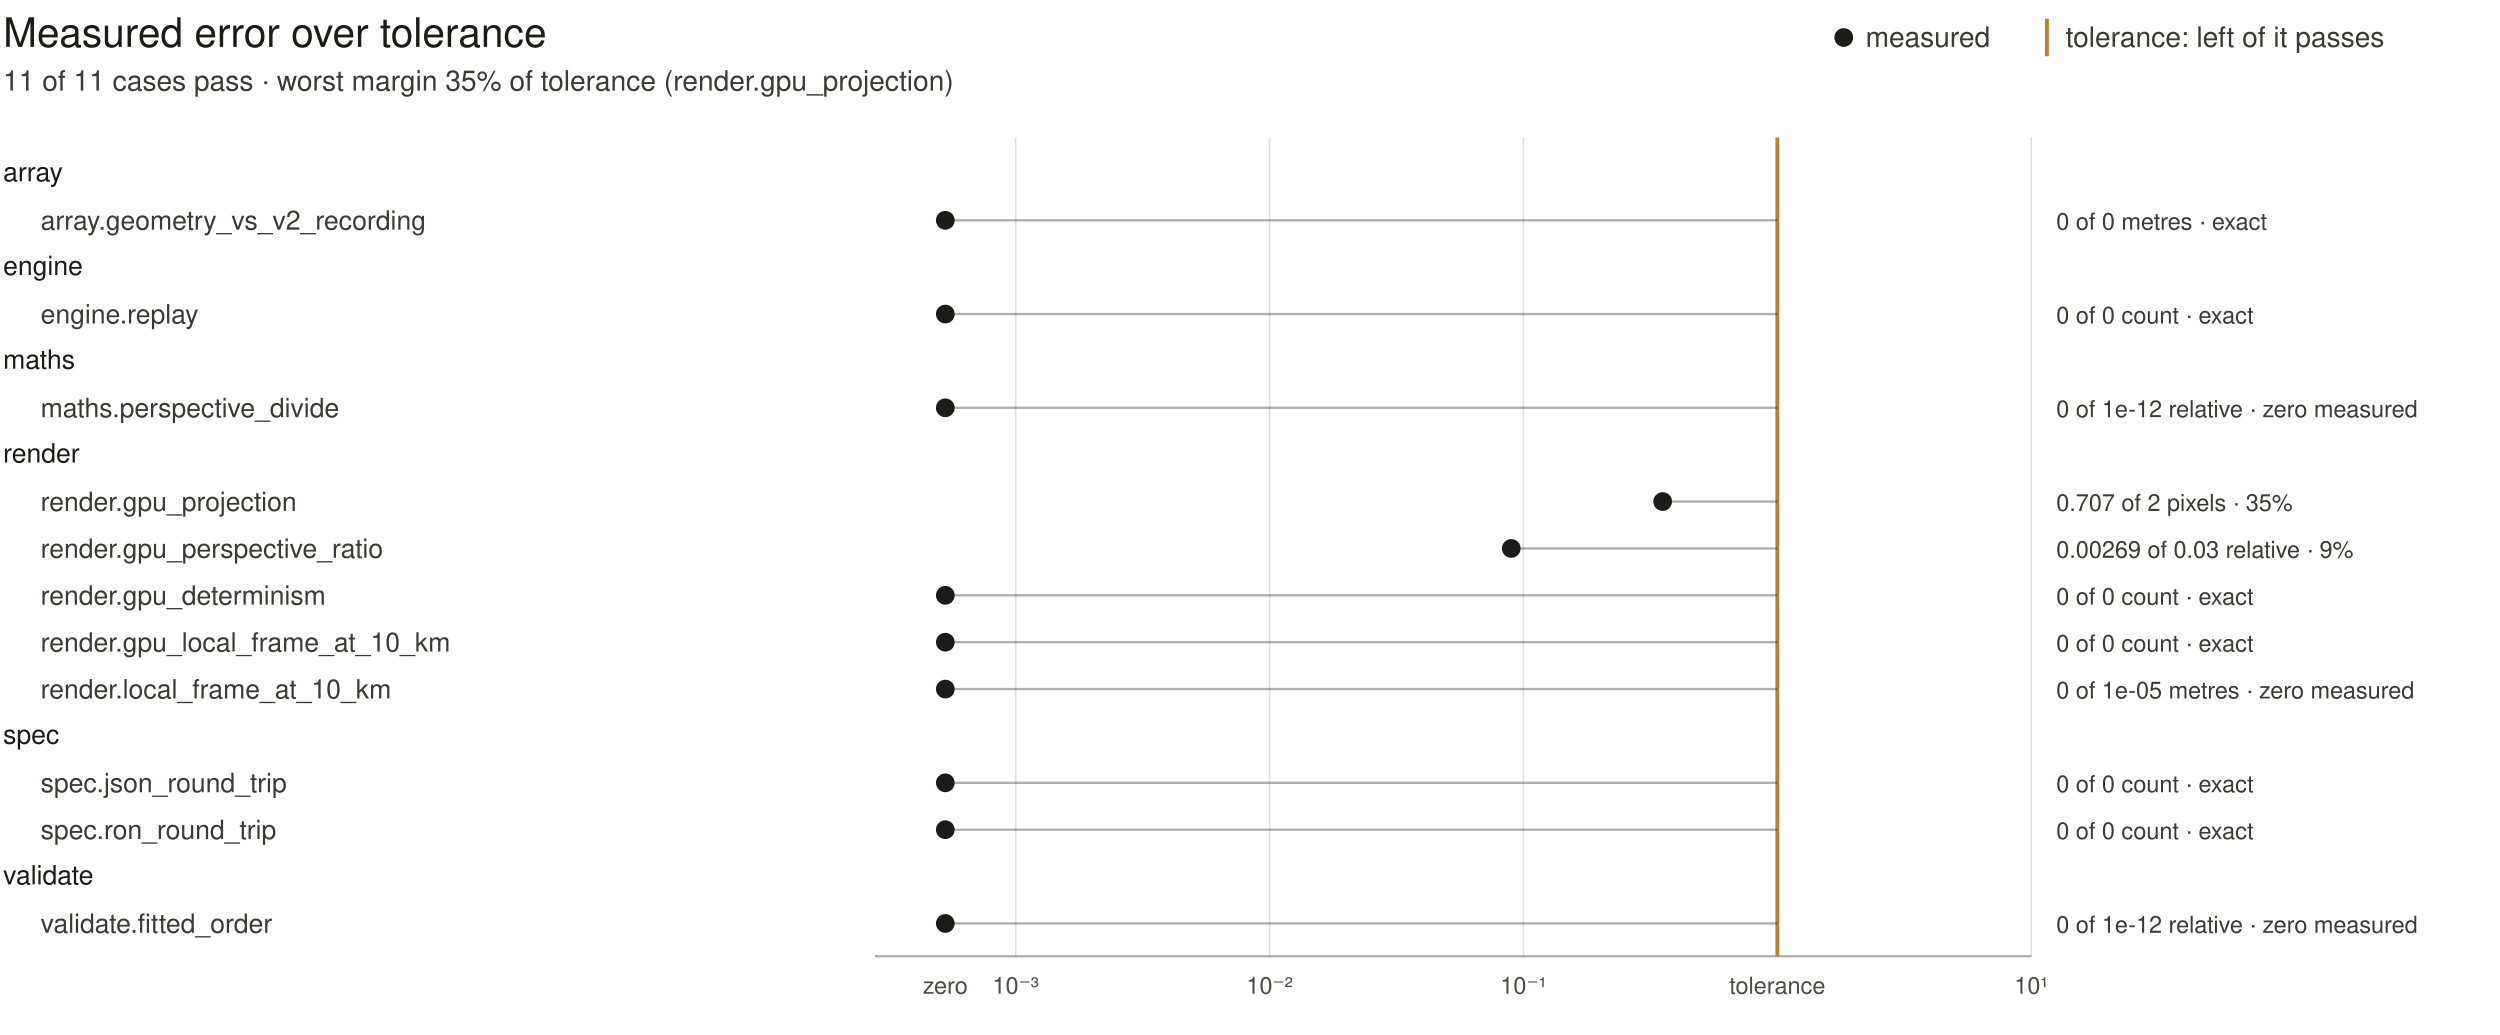
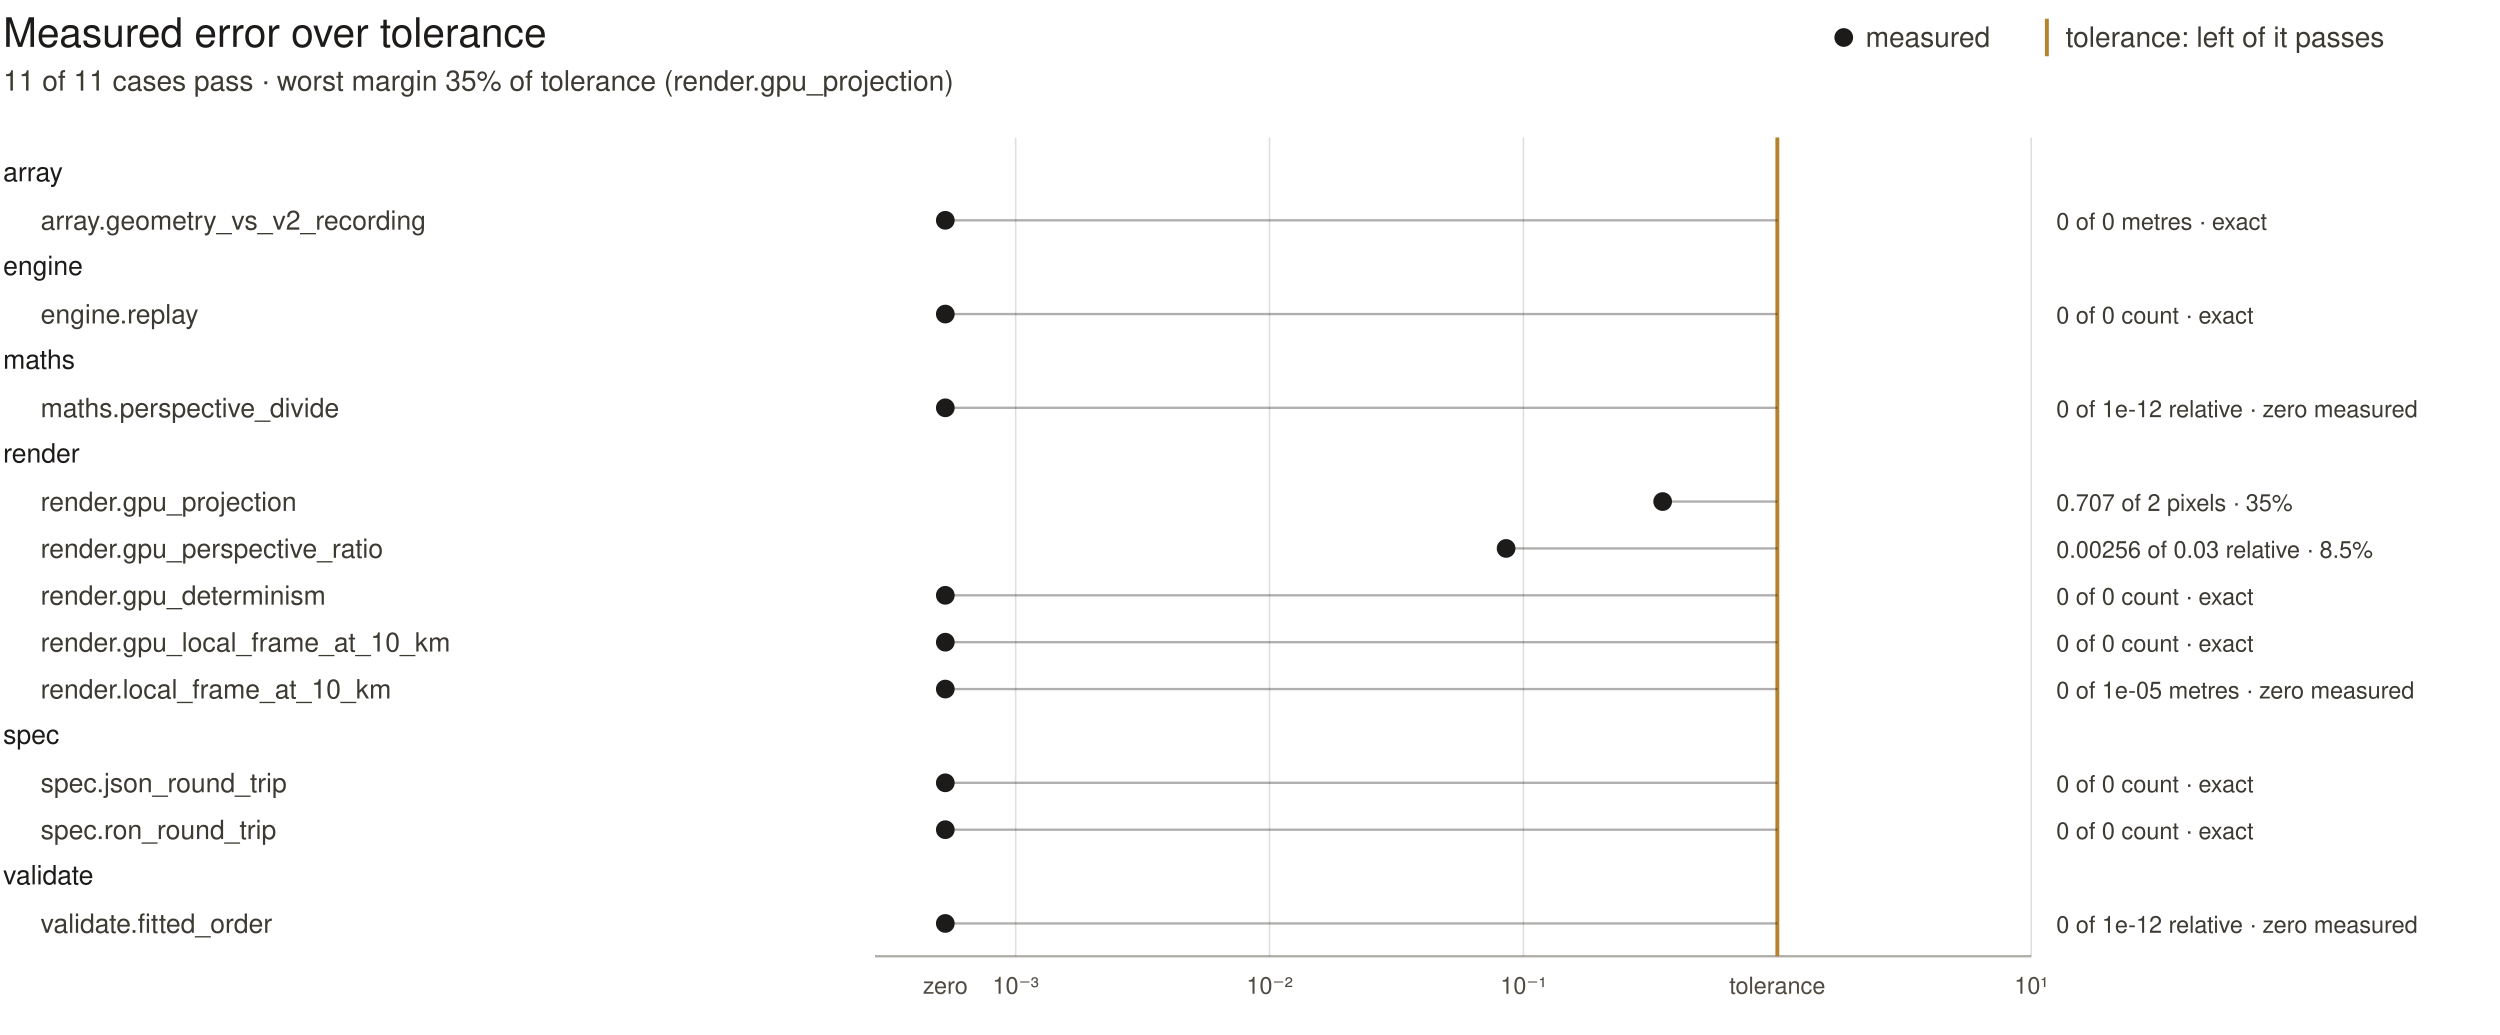
<svg xmlns="http://www.w3.org/2000/svg" viewBox="0 0 1600 662" width="1600" height="662" role="img" aria-label="Each validation case's measured error as a fraction of its tolerance, on a log scale">
  <style>.t{fill:#1d1b19;font-family:'Helvetica Neue',Helvetica,Arial,'Liberation Sans',Arimo,'Nimbus Sans','DejaVu Sans',sans-serif}.m{fill:#3d3a34}.w{fill:#4f4a42}.axis{stroke:#4f4a42;stroke-opacity:0.45;stroke-width:1.5;fill:none}.grid{stroke:#4f4a42;stroke-opacity:0.18;stroke-width:1}.dot{fill:#1d1b19}.ring{fill:none;stroke:#1d1b19;stroke-width:2}.line{stroke:#1d1b19;stroke-width:2;fill:none;stroke-linejoin:round}.thin{stroke:#1d1b19;stroke-opacity:0.35;stroke-width:1.5;fill:none}.tol{stroke:#b5822e;stroke-width:2.5;fill:none}.tolfill{fill:#b5822e}.dash{stroke:#b5822e;stroke-width:2;stroke-dasharray:6 5;fill:none}</style>
  <text class="t" x="2.0" y="30.0" font-size="26" font-weight="500" text-anchor="start">Measured error over tolerance</text>
  <text class="t m" x="2.0" y="58.0" font-size="18" font-weight="400" text-anchor="start">11 of 11 cases pass · worst margin 35% of tolerance (render.gpu_projection)</text>
  <circle class="dot" cx="1180" cy="24" r="6" />
  <text class="t m" x="1194.0" y="30.0" font-size="18" font-weight="400" text-anchor="start">measured</text>
  <line class="tol" x1="1310" y1="12" x2="1310" y2="36" />
  <text class="t m" x="1322.0" y="30.0" font-size="18" font-weight="400" text-anchor="start">tolerance: left of it passes</text>
  <line class="grid" x1="650.0" y1="88" x2="650.0" y2="612" />
  <text class="t w" x="650.0" y="636.0" font-size="15" font-weight="400" text-anchor="middle">10⁻³</text>
  <line class="grid" x1="812.5" y1="88" x2="812.5" y2="612" />
  <text class="t w" x="812.5" y="636.0" font-size="15" font-weight="400" text-anchor="middle">10⁻²</text>
  <line class="grid" x1="975.0" y1="88" x2="975.0" y2="612" />
  <text class="t w" x="975.0" y="636.0" font-size="15" font-weight="400" text-anchor="middle">10⁻¹</text>
  <line class="grid" x1="1137.5" y1="88" x2="1137.5" y2="612" />
  <text class="t w" x="1137.5" y="636.0" font-size="15" font-weight="400" text-anchor="middle">tolerance</text>
  <line class="grid" x1="1300.0" y1="88" x2="1300.0" y2="612" />
  <text class="t w" x="1300.0" y="636.0" font-size="15" font-weight="400" text-anchor="middle">10¹</text>
  <text class="t w" x="605.0" y="636.0" font-size="15" font-weight="400" text-anchor="middle">zero</text>
  <line class="axis" x1="560" y1="612" x2="1300" y2="612" />
  <line class="tol" x1="1137.5" y1="88" x2="1137.5" y2="612" />
  <text class="t" x="2.0" y="116.0" font-size="17" font-weight="500" text-anchor="start">array</text>
  <text class="t m" x="26.0" y="147.0" font-size="17" font-weight="400" text-anchor="start">array.geometry_vs_v2_recording</text>
  <line class="thin" x1="605.0" y1="141.0" x2="1137.5" y2="141.0" />
  <circle class="dot" cx="605.0" cy="141.0" r="6" />
  <text class="t m" x="1316.0" y="147.0" font-size="15" font-weight="400" text-anchor="start">0 of 0 metres · exact</text>
  <text class="t" x="2.0" y="176.0" font-size="17" font-weight="500" text-anchor="start">engine</text>
  <text class="t m" x="26.0" y="207.0" font-size="17" font-weight="400" text-anchor="start">engine.replay</text>
  <line class="thin" x1="605.0" y1="201.0" x2="1137.5" y2="201.0" />
  <circle class="dot" cx="605.0" cy="201.0" r="6" />
  <text class="t m" x="1316.0" y="207.0" font-size="15" font-weight="400" text-anchor="start">0 of 0 count · exact</text>
  <text class="t" x="2.0" y="236.0" font-size="17" font-weight="500" text-anchor="start">maths</text>
  <text class="t m" x="26.0" y="267.0" font-size="17" font-weight="400" text-anchor="start">maths.perspective_divide</text>
  <line class="thin" x1="605.0" y1="261.0" x2="1137.5" y2="261.0" />
  <circle class="dot" cx="605.0" cy="261.0" r="6" />
  <text class="t m" x="1316.0" y="267.0" font-size="15" font-weight="400" text-anchor="start">0 of 1e-12 relative · zero measured</text>
  <text class="t" x="2.0" y="296.0" font-size="17" font-weight="500" text-anchor="start">render</text>
  <text class="t m" x="26.0" y="327.0" font-size="17" font-weight="400" text-anchor="start">render.gpu_projection</text>
  <line class="thin" x1="1064.1" y1="321.0" x2="1137.5" y2="321.0" />
  <circle class="dot" cx="1064.1" cy="321.0" r="6" />
  <text class="t m" x="1316.0" y="327.0" font-size="15" font-weight="400" text-anchor="start">0.707 of 2 pixels · 35%</text>
  <text class="t m" x="26.0" y="357.0" font-size="17" font-weight="400" text-anchor="start">render.gpu_perspective_ratio</text>
-   <line class="thin" x1="967.2" y1="351.0" x2="1137.5" y2="351.0" />
-   <circle class="dot" cx="967.2" cy="351.0" r="6" />
-   <text class="t m" x="1316.0" y="357.0" font-size="15" font-weight="400" text-anchor="start">0.00269 of 0.03 relative · 9%</text>
+   <line class="thin" x1="963.9" y1="351.0" x2="1137.5" y2="351.0" />
+   <circle class="dot" cx="963.9" cy="351.0" r="6" />
+   <text class="t m" x="1316.0" y="357.0" font-size="15" font-weight="400" text-anchor="start">0.00256 of 0.03 relative · 8.5%</text>
  <text class="t m" x="26.0" y="387.0" font-size="17" font-weight="400" text-anchor="start">render.gpu_determinism</text>
  <line class="thin" x1="605.0" y1="381.0" x2="1137.5" y2="381.0" />
  <circle class="dot" cx="605.0" cy="381.0" r="6" />
  <text class="t m" x="1316.0" y="387.0" font-size="15" font-weight="400" text-anchor="start">0 of 0 count · exact</text>
  <text class="t m" x="26.0" y="417.0" font-size="17" font-weight="400" text-anchor="start">render.gpu_local_frame_at_10_km</text>
  <line class="thin" x1="605.0" y1="411.0" x2="1137.5" y2="411.0" />
  <circle class="dot" cx="605.0" cy="411.0" r="6" />
  <text class="t m" x="1316.0" y="417.0" font-size="15" font-weight="400" text-anchor="start">0 of 0 count · exact</text>
  <text class="t m" x="26.0" y="447.0" font-size="17" font-weight="400" text-anchor="start">render.local_frame_at_10_km</text>
  <line class="thin" x1="605.0" y1="441.0" x2="1137.5" y2="441.0" />
  <circle class="dot" cx="605.0" cy="441.0" r="6" />
  <text class="t m" x="1316.0" y="447.0" font-size="15" font-weight="400" text-anchor="start">0 of 1e-05 metres · zero measured</text>
  <text class="t" x="2.0" y="476.0" font-size="17" font-weight="500" text-anchor="start">spec</text>
  <text class="t m" x="26.0" y="507.0" font-size="17" font-weight="400" text-anchor="start">spec.json_round_trip</text>
  <line class="thin" x1="605.0" y1="501.0" x2="1137.5" y2="501.0" />
  <circle class="dot" cx="605.0" cy="501.0" r="6" />
  <text class="t m" x="1316.0" y="507.0" font-size="15" font-weight="400" text-anchor="start">0 of 0 count · exact</text>
  <text class="t m" x="26.0" y="537.0" font-size="17" font-weight="400" text-anchor="start">spec.ron_round_trip</text>
  <line class="thin" x1="605.0" y1="531.0" x2="1137.5" y2="531.0" />
  <circle class="dot" cx="605.0" cy="531.0" r="6" />
  <text class="t m" x="1316.0" y="537.0" font-size="15" font-weight="400" text-anchor="start">0 of 0 count · exact</text>
  <text class="t" x="2.0" y="566.0" font-size="17" font-weight="500" text-anchor="start">validate</text>
  <text class="t m" x="26.0" y="597.0" font-size="17" font-weight="400" text-anchor="start">validate.fitted_order</text>
  <line class="thin" x1="605.0" y1="591.0" x2="1137.5" y2="591.0" />
  <circle class="dot" cx="605.0" cy="591.0" r="6" />
  <text class="t m" x="1316.0" y="597.0" font-size="15" font-weight="400" text-anchor="start">0 of 1e-12 relative · zero measured</text>
</svg>
